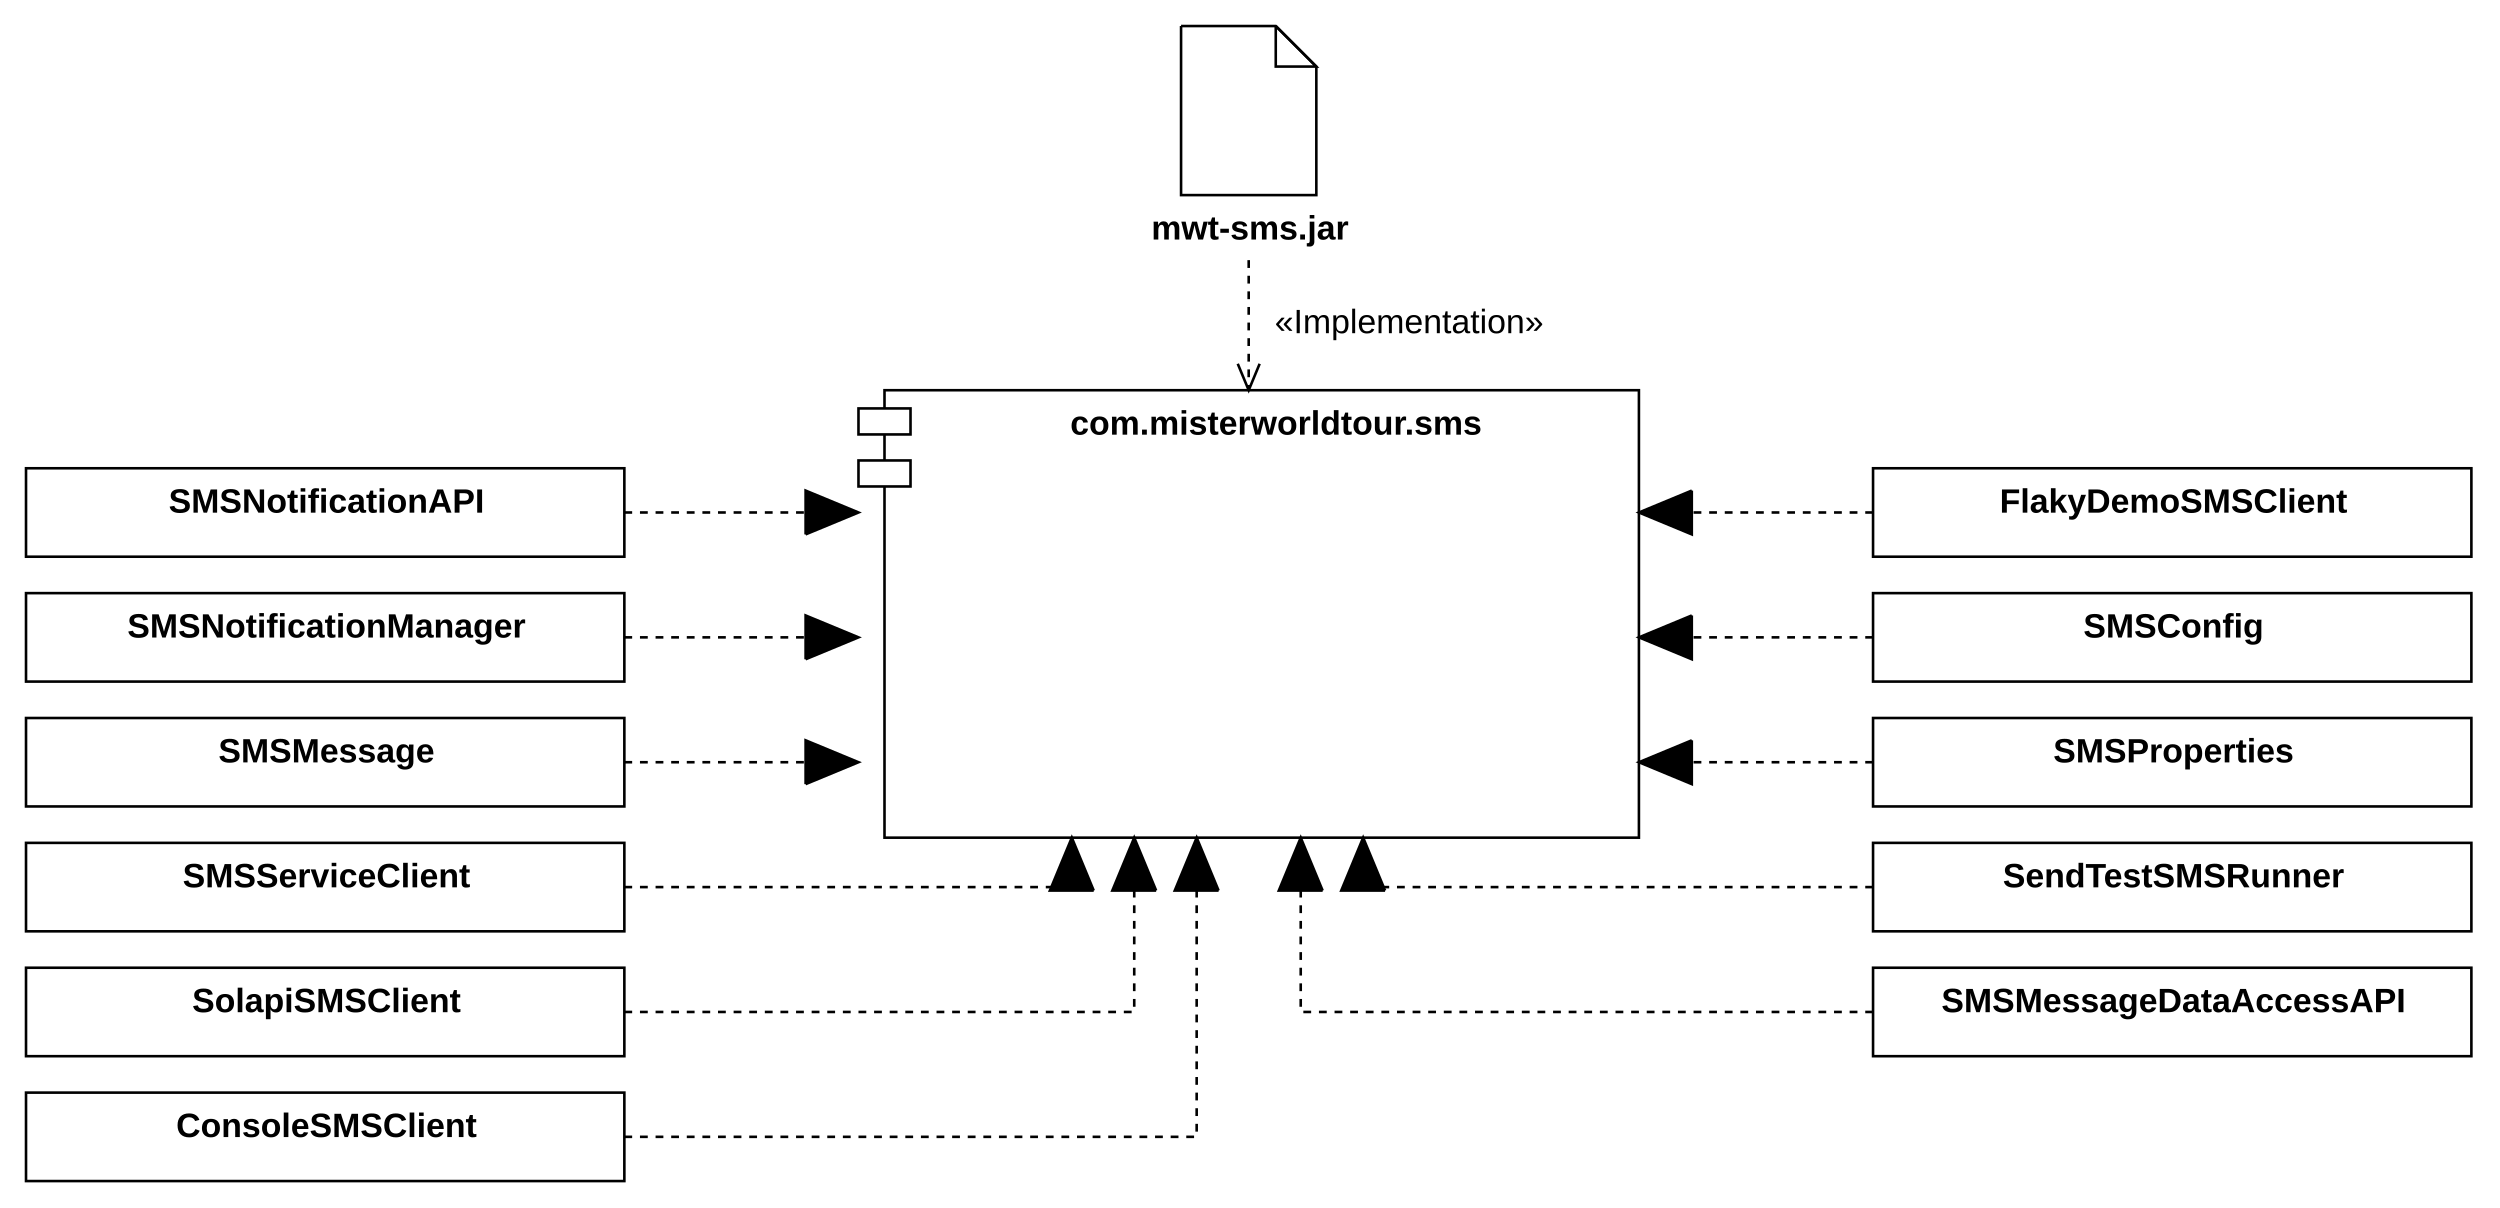
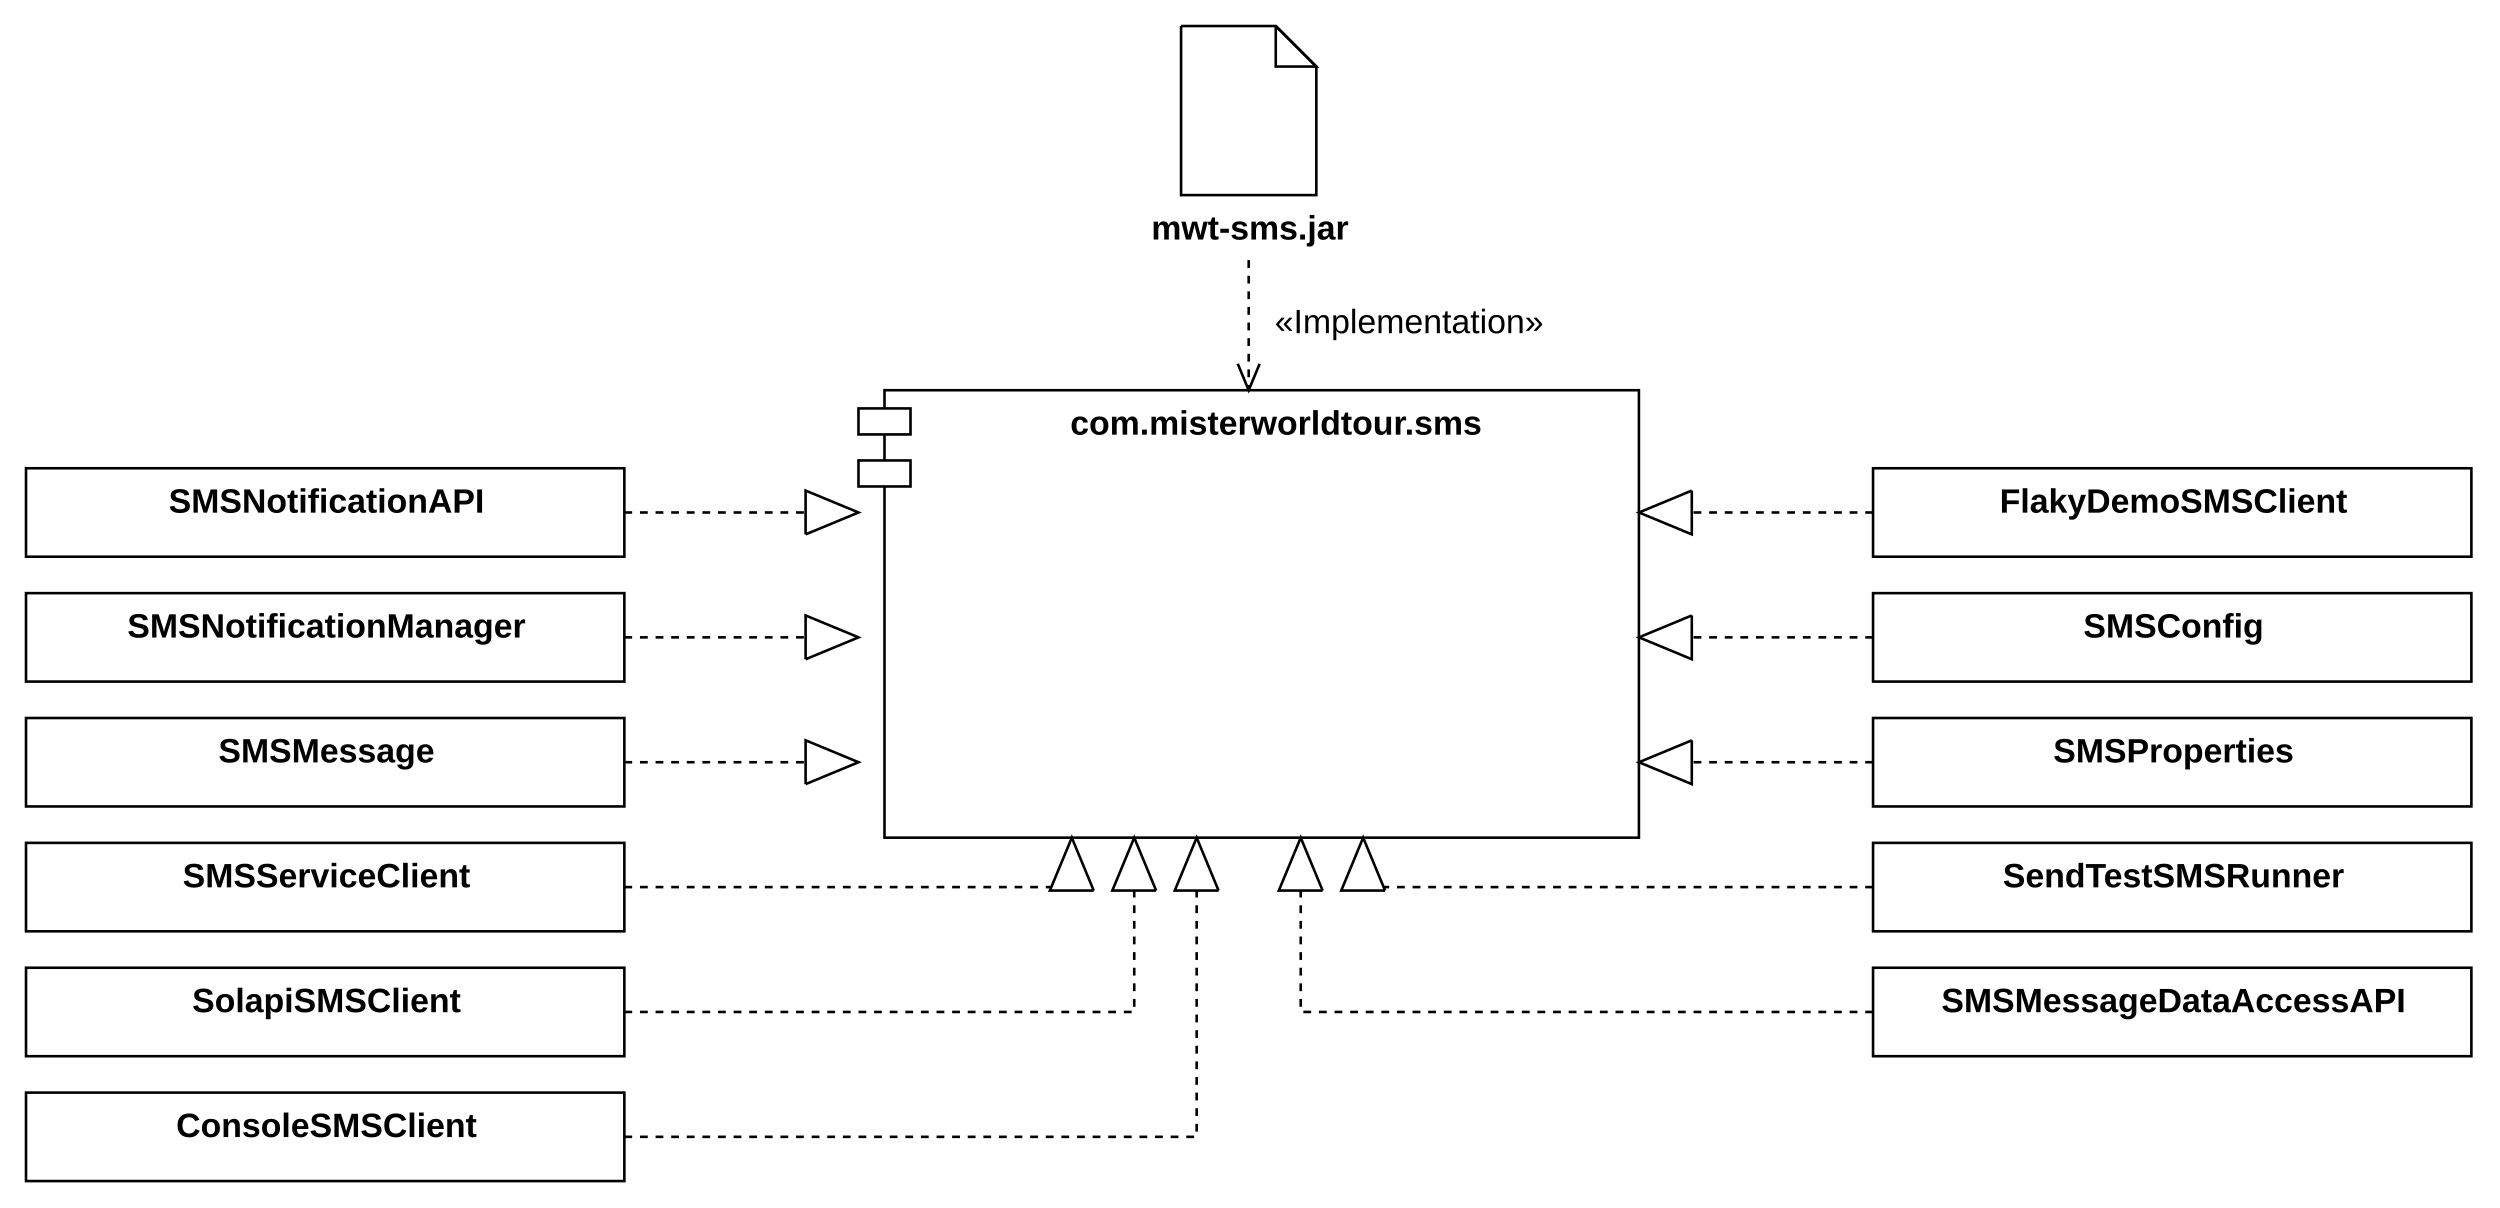
<svg xmlns="http://www.w3.org/2000/svg" width="961" height="464">
  <defs />
  <g>
    <path fill="rgb(255,255,255)" stroke="none" d="M 340 150 L 630 150 L 630 322 L 340 322 Z" />
    <path fill="none" stroke="rgb(0,0,0)" stroke-width="1" stroke-miterlimit="10" d="M 340 150 L 630 150 L 630 322 L 340 322 Z" />
    <path fill="rgb(255,255,255)" stroke="none" d="M 330 157 L 350 157 L 350 167 L 330 167 Z" />
    <path fill="none" stroke="rgb(0,0,0)" stroke-width="1" stroke-miterlimit="10" d="M 330 157 L 350 157 L 350 167 L 330 167 Z" />
    <path fill="rgb(255,255,255)" stroke="none" d="M 330 177 L 350 177 L 350 187 L 330 187 Z" />
    <path fill="none" stroke="rgb(0,0,0)" stroke-width="1" stroke-miterlimit="10" d="M 330 177 L 350 177 L 350 187 L 330 187 Z" />
    <text fill="rgb(0,0,0)" stroke="none" font-family="Arial" font-size="13px" font-style="normal" font-weight="bold" text-decoration="normal" x="411.396" y="167.078" text-anchor="start" dominant-baseline="alphabetic" xml:space="preserve">com.misterworldtour.sms</text>
    <path fill="rgb(255,255,255)" stroke="none" d="M 454 10 L 490.4 10 L 506 25.6 L 506 75 L 454 75 Z" />
    <path fill="none" stroke="rgb(0,0,0)" stroke-width="1" stroke-miterlimit="10" d="M 454 10 L 490.4 10 L 506 25.6 L 506 75 L 454 75 L 454 10" />
    <path fill="none" stroke="rgb(0,0,0)" stroke-width="1" stroke-miterlimit="10" d="M 490.4 10 L 490.4 25.6 L 506 25.6 L 490.4 10" />
    <text fill="rgb(0,0,0)" stroke="none" font-family="Arial" font-size="13px" font-style="normal" font-weight="bold" text-decoration="normal" x="442.57" y="92.078" text-anchor="start" dominant-baseline="alphabetic" xml:space="preserve">mwt-sms.jar</text>
    <path fill="rgb(255,255,255)" stroke="none" d="M 10 180 L 240 180 L 240 214 L 10 214 Z" />
    <path fill="none" stroke="rgb(0,0,0)" stroke-width="1" stroke-miterlimit="10" d="M 10 180 L 240 180 L 240 214 L 10 214 Z" />
    <text fill="rgb(0,0,0)" stroke="none" font-family="Arial" font-size="13px" font-style="normal" font-weight="bold" text-decoration="normal" x="64.832" y="197.078" text-anchor="start" dominant-baseline="alphabetic" xml:space="preserve">SMSNotificationAPI</text>
    <path fill="rgb(255,255,255)" stroke="none" d="M 10 228 L 240 228 L 240 262 L 10 262 Z" />
    <path fill="none" stroke="rgb(0,0,0)" stroke-width="1" stroke-miterlimit="10" d="M 10 228 L 240 228 L 240 262 L 10 262 Z" />
    <text fill="rgb(0,0,0)" stroke="none" font-family="Arial" font-size="13px" font-style="normal" font-weight="bold" text-decoration="normal" x="48.938" y="245.078" text-anchor="start" dominant-baseline="alphabetic" xml:space="preserve">SMSNotificationManager</text>
    <path fill="rgb(255,255,255)" stroke="none" d="M 10 276 L 240 276 L 240 310 L 10 310 Z" />
    <path fill="none" stroke="rgb(0,0,0)" stroke-width="1" stroke-miterlimit="10" d="M 10 276 L 240 276 L 240 310 L 10 310 Z" />
    <text fill="rgb(0,0,0)" stroke="none" font-family="Arial" font-size="13px" font-style="normal" font-weight="bold" text-decoration="normal" x="83.955" y="293.078" text-anchor="start" dominant-baseline="alphabetic" xml:space="preserve">SMSMessage</text>
    <path fill="rgb(255,255,255)" stroke="none" d="M 10 324 L 240 324 L 240 358 L 10 358 Z" />
    <path fill="none" stroke="rgb(0,0,0)" stroke-width="1" stroke-miterlimit="10" d="M 10 324 L 240 324 L 240 358 L 10 358 Z" />
    <text fill="rgb(0,0,0)" stroke="none" font-family="Arial" font-size="13px" font-style="normal" font-weight="bold" text-decoration="normal" x="70.228" y="341.078" text-anchor="start" dominant-baseline="alphabetic" xml:space="preserve">SMSServiceClient</text>
    <path fill="rgb(255,255,255)" stroke="none" d="M 10 372 L 240 372 L 240 406 L 10 406 Z" />
    <path fill="none" stroke="rgb(0,0,0)" stroke-width="1" stroke-miterlimit="10" d="M 10 372 L 240 372 L 240 406 L 10 406 Z" />
    <text fill="rgb(0,0,0)" stroke="none" font-family="Arial" font-size="13px" font-style="normal" font-weight="bold" text-decoration="normal" x="73.855" y="389.078" text-anchor="start" dominant-baseline="alphabetic" xml:space="preserve">SolapiSMSClient</text>
    <path fill="rgb(255,255,255)" stroke="none" d="M 10 420 L 240 420 L 240 454 L 10 454 Z" />
    <path fill="none" stroke="rgb(0,0,0)" stroke-width="1" stroke-miterlimit="10" d="M 10 420 L 240 420 L 240 454 L 10 454 Z" />
    <text fill="rgb(0,0,0)" stroke="none" font-family="Arial" font-size="13px" font-style="normal" font-weight="bold" text-decoration="normal" x="67.717" y="437.078" text-anchor="start" dominant-baseline="alphabetic" xml:space="preserve">ConsoleSMSClient</text>
    <path fill="rgb(255,255,255)" stroke="none" d="M 720 180 L 950 180 L 950 214 L 720 214 Z" />
    <path fill="none" stroke="rgb(0,0,0)" stroke-width="1" stroke-miterlimit="10" d="M 720 180 L 950 180 L 950 214 L 720 214 Z" />
    <text fill="rgb(0,0,0)" stroke="none" font-family="Arial" font-size="13px" font-style="normal" font-weight="bold" text-decoration="normal" x="768.678" y="197.078" text-anchor="start" dominant-baseline="alphabetic" xml:space="preserve">FlakyDemoSMSClient</text>
    <path fill="rgb(255,255,255)" stroke="none" d="M 720 228 L 950 228 L 950 262 L 720 262 Z" />
    <path fill="none" stroke="rgb(0,0,0)" stroke-width="1" stroke-miterlimit="10" d="M 720 228 L 950 228 L 950 262 L 720 262 Z" />
    <text fill="rgb(0,0,0)" stroke="none" font-family="Arial" font-size="13px" font-style="normal" font-weight="bold" text-decoration="normal" x="800.839" y="245.078" text-anchor="start" dominant-baseline="alphabetic" xml:space="preserve">SMSConfig</text>
    <path fill="rgb(255,255,255)" stroke="none" d="M 720 276 L 950 276 L 950 310 L 720 310 Z" />
    <path fill="none" stroke="rgb(0,0,0)" stroke-width="1" stroke-miterlimit="10" d="M 720 276 L 950 276 L 950 310 L 720 310 Z" />
    <text fill="rgb(0,0,0)" stroke="none" font-family="Arial" font-size="13px" font-style="normal" font-weight="bold" text-decoration="normal" x="789.264" y="293.078" text-anchor="start" dominant-baseline="alphabetic" xml:space="preserve">SMSProperties</text>
    <path fill="rgb(255,255,255)" stroke="none" d="M 720 324 L 950 324 L 950 358 L 720 358 Z" />
    <path fill="none" stroke="rgb(0,0,0)" stroke-width="1" stroke-miterlimit="10" d="M 720 324 L 950 324 L 950 358 L 720 358 Z" />
    <text fill="rgb(0,0,0)" stroke="none" font-family="Arial" font-size="13px" font-style="normal" font-weight="bold" text-decoration="normal" x="769.891" y="341.078" text-anchor="start" dominant-baseline="alphabetic" xml:space="preserve">SendTestSMSRunner</text>
    <path fill="rgb(255,255,255)" stroke="none" d="M 720 372 L 950 372 L 950 406 L 720 406 Z" />
    <path fill="none" stroke="rgb(0,0,0)" stroke-width="1" stroke-miterlimit="10" d="M 720 372 L 950 372 L 950 406 L 720 406 Z" />
    <text fill="rgb(0,0,0)" stroke="none" font-family="Arial" font-size="13px" font-style="normal" font-weight="bold" text-decoration="normal" x="746.261" y="389.078" text-anchor="start" dominant-baseline="alphabetic" xml:space="preserve">SMSMessageDataAccessAPI</text>
    <path fill="none" stroke="rgb(0,0,0)" stroke-width="1" stroke-miterlimit="10" d="M 480 100 L 480 150" stroke-dasharray="3,3" />
    <path fill="none" stroke="rgb(0,0,0)" stroke-width="1" stroke-miterlimit="10" d="M 475.79 139.837 L 480 150 L 484.21 139.837" />
    <path fill="rgb(255,255,255)" stroke="none" d="M 490 118 L 593.34 118 L 593.34 131 L 490 131 Z" />
    <text fill="rgb(0,0,0)" stroke="none" font-family="Arial" font-size="13px" font-style="normal" font-weight="normal" text-decoration="normal" x="490" y="128.078" text-anchor="start" dominant-baseline="alphabetic" xml:space="preserve">«Implementation»</text>
    <path fill="none" stroke="rgb(0,0,0)" stroke-width="1" stroke-miterlimit="10" d="M 240 197 L 330 197" stroke-dasharray="3,3" />
-     <path fill="rgb(0,0,0)" stroke="none" d="M 309.675 205.419 L 330 197 L 309.675 188.581 Z" />
+     <path fill="rgb(255,255,255)" stroke="none" d="M 309.675 205.419 L 330 197 L 309.675 188.581 Z" />
    <path fill="none" stroke="rgb(0,0,0)" stroke-width="1" stroke-miterlimit="10" d="M 309.675 205.419 L 330 197 L 309.675 188.581 L 309.675 205.419" />
    <path fill="none" stroke="rgb(0,0,0)" stroke-width="1" stroke-miterlimit="10" d="M 240 245 L 330 245" stroke-dasharray="3,3" />
-     <path fill="rgb(0,0,0)" stroke="none" d="M 309.675 253.419 L 330 245 L 309.675 236.581 Z" />
+     <path fill="rgb(255,255,255)" stroke="none" d="M 309.675 253.419 L 330 245 L 309.675 236.581 Z" />
    <path fill="none" stroke="rgb(0,0,0)" stroke-width="1" stroke-miterlimit="10" d="M 309.675 253.419 L 330 245 L 309.675 236.581 L 309.675 253.419" />
    <path fill="none" stroke="rgb(0,0,0)" stroke-width="1" stroke-miterlimit="10" d="M 240 293 L 330 293" stroke-dasharray="3,3" />
-     <path fill="rgb(0,0,0)" stroke="none" d="M 309.675 301.419 L 330 293 L 309.675 284.581 Z" />
+     <path fill="rgb(255,255,255)" stroke="none" d="M 309.675 301.419 L 330 293 L 309.675 284.581 Z" />
    <path fill="none" stroke="rgb(0,0,0)" stroke-width="1" stroke-miterlimit="10" d="M 309.675 301.419 L 330 293 L 309.675 284.581 L 309.675 301.419" />
    <path fill="none" stroke="rgb(0,0,0)" stroke-width="1" stroke-miterlimit="10" d="M 240 341 L 412 341 L 412 322" stroke-dasharray="3,3" />
-     <path fill="rgb(0,0,0)" stroke="none" d="M 420.419 342.325 L 412 322 L 403.581 342.325 Z" />
+     <path fill="rgb(255,255,255)" stroke="none" d="M 420.419 342.325 L 412 322 L 403.581 342.325 Z" />
    <path fill="none" stroke="rgb(0,0,0)" stroke-width="1" stroke-miterlimit="10" d="M 420.419 342.325 L 412 322 L 403.581 342.325 L 420.419 342.325" />
    <path fill="none" stroke="rgb(0,0,0)" stroke-width="1" stroke-miterlimit="10" d="M 240 389 L 436 389 L 436 322" stroke-dasharray="3,3" />
-     <path fill="rgb(0,0,0)" stroke="none" d="M 444.419 342.325 L 436 322 L 427.581 342.325 Z" />
+     <path fill="rgb(255,255,255)" stroke="none" d="M 444.419 342.325 L 436 322 L 427.581 342.325 Z" />
    <path fill="none" stroke="rgb(0,0,0)" stroke-width="1" stroke-miterlimit="10" d="M 444.419 342.325 L 436 322 L 427.581 342.325 L 444.419 342.325" />
    <path fill="none" stroke="rgb(0,0,0)" stroke-width="1" stroke-miterlimit="10" d="M 240 437 L 460 437 L 460 322" stroke-dasharray="3,3" />
-     <path fill="rgb(0,0,0)" stroke="none" d="M 468.419 342.325 L 460 322 L 451.581 342.325 Z" />
+     <path fill="rgb(255,255,255)" stroke="none" d="M 468.419 342.325 L 460 322 L 451.581 342.325 Z" />
    <path fill="none" stroke="rgb(0,0,0)" stroke-width="1" stroke-miterlimit="10" d="M 468.419 342.325 L 460 322 L 451.581 342.325 L 468.419 342.325" />
    <path fill="none" stroke="rgb(0,0,0)" stroke-width="1" stroke-miterlimit="10" d="M 720 197 L 630 197" stroke-dasharray="3,3" />
-     <path fill="rgb(0,0,0)" stroke="none" d="M 650.325 188.581 L 630 197 L 650.325 205.419 Z" />
+     <path fill="rgb(255,255,255)" stroke="none" d="M 650.325 188.581 L 630 197 L 650.325 205.419 Z" />
    <path fill="none" stroke="rgb(0,0,0)" stroke-width="1" stroke-miterlimit="10" d="M 650.325 188.581 L 630 197 L 650.325 205.419 L 650.325 188.581" />
    <path fill="none" stroke="rgb(0,0,0)" stroke-width="1" stroke-miterlimit="10" d="M 720 245 L 630 245" stroke-dasharray="3,3" />
-     <path fill="rgb(0,0,0)" stroke="none" d="M 650.325 236.581 L 630 245 L 650.325 253.419 Z" />
+     <path fill="rgb(255,255,255)" stroke="none" d="M 650.325 236.581 L 630 245 L 650.325 253.419 Z" />
    <path fill="none" stroke="rgb(0,0,0)" stroke-width="1" stroke-miterlimit="10" d="M 650.325 236.581 L 630 245 L 650.325 253.419 L 650.325 236.581" />
    <path fill="none" stroke="rgb(0,0,0)" stroke-width="1" stroke-miterlimit="10" d="M 720 293 L 630 293" stroke-dasharray="3,3" />
-     <path fill="rgb(0,0,0)" stroke="none" d="M 650.325 284.581 L 630 293 L 650.325 301.419 Z" />
+     <path fill="rgb(255,255,255)" stroke="none" d="M 650.325 284.581 L 630 293 L 650.325 301.419 Z" />
    <path fill="none" stroke="rgb(0,0,0)" stroke-width="1" stroke-miterlimit="10" d="M 650.325 284.581 L 630 293 L 650.325 301.419 L 650.325 284.581" />
    <path fill="none" stroke="rgb(0,0,0)" stroke-width="1" stroke-miterlimit="10" d="M 720 341 L 524 341 L 524 322" stroke-dasharray="3,3" />
-     <path fill="rgb(0,0,0)" stroke="none" d="M 532.419 342.325 L 524 322 L 515.581 342.325 Z" />
+     <path fill="rgb(255,255,255)" stroke="none" d="M 532.419 342.325 L 524 322 L 515.581 342.325 Z" />
    <path fill="none" stroke="rgb(0,0,0)" stroke-width="1" stroke-miterlimit="10" d="M 532.419 342.325 L 524 322 L 515.581 342.325 L 532.419 342.325" />
    <path fill="none" stroke="rgb(0,0,0)" stroke-width="1" stroke-miterlimit="10" d="M 720 389 L 500 389 L 500 322" stroke-dasharray="3,3" />
-     <path fill="rgb(0,0,0)" stroke="none" d="M 508.419 342.325 L 500 322 L 491.581 342.325 Z" />
+     <path fill="rgb(255,255,255)" stroke="none" d="M 508.419 342.325 L 500 322 L 491.581 342.325 Z" />
    <path fill="none" stroke="rgb(0,0,0)" stroke-width="1" stroke-miterlimit="10" d="M 508.419 342.325 L 500 322 L 491.581 342.325 L 508.419 342.325" />
  </g>
</svg>
